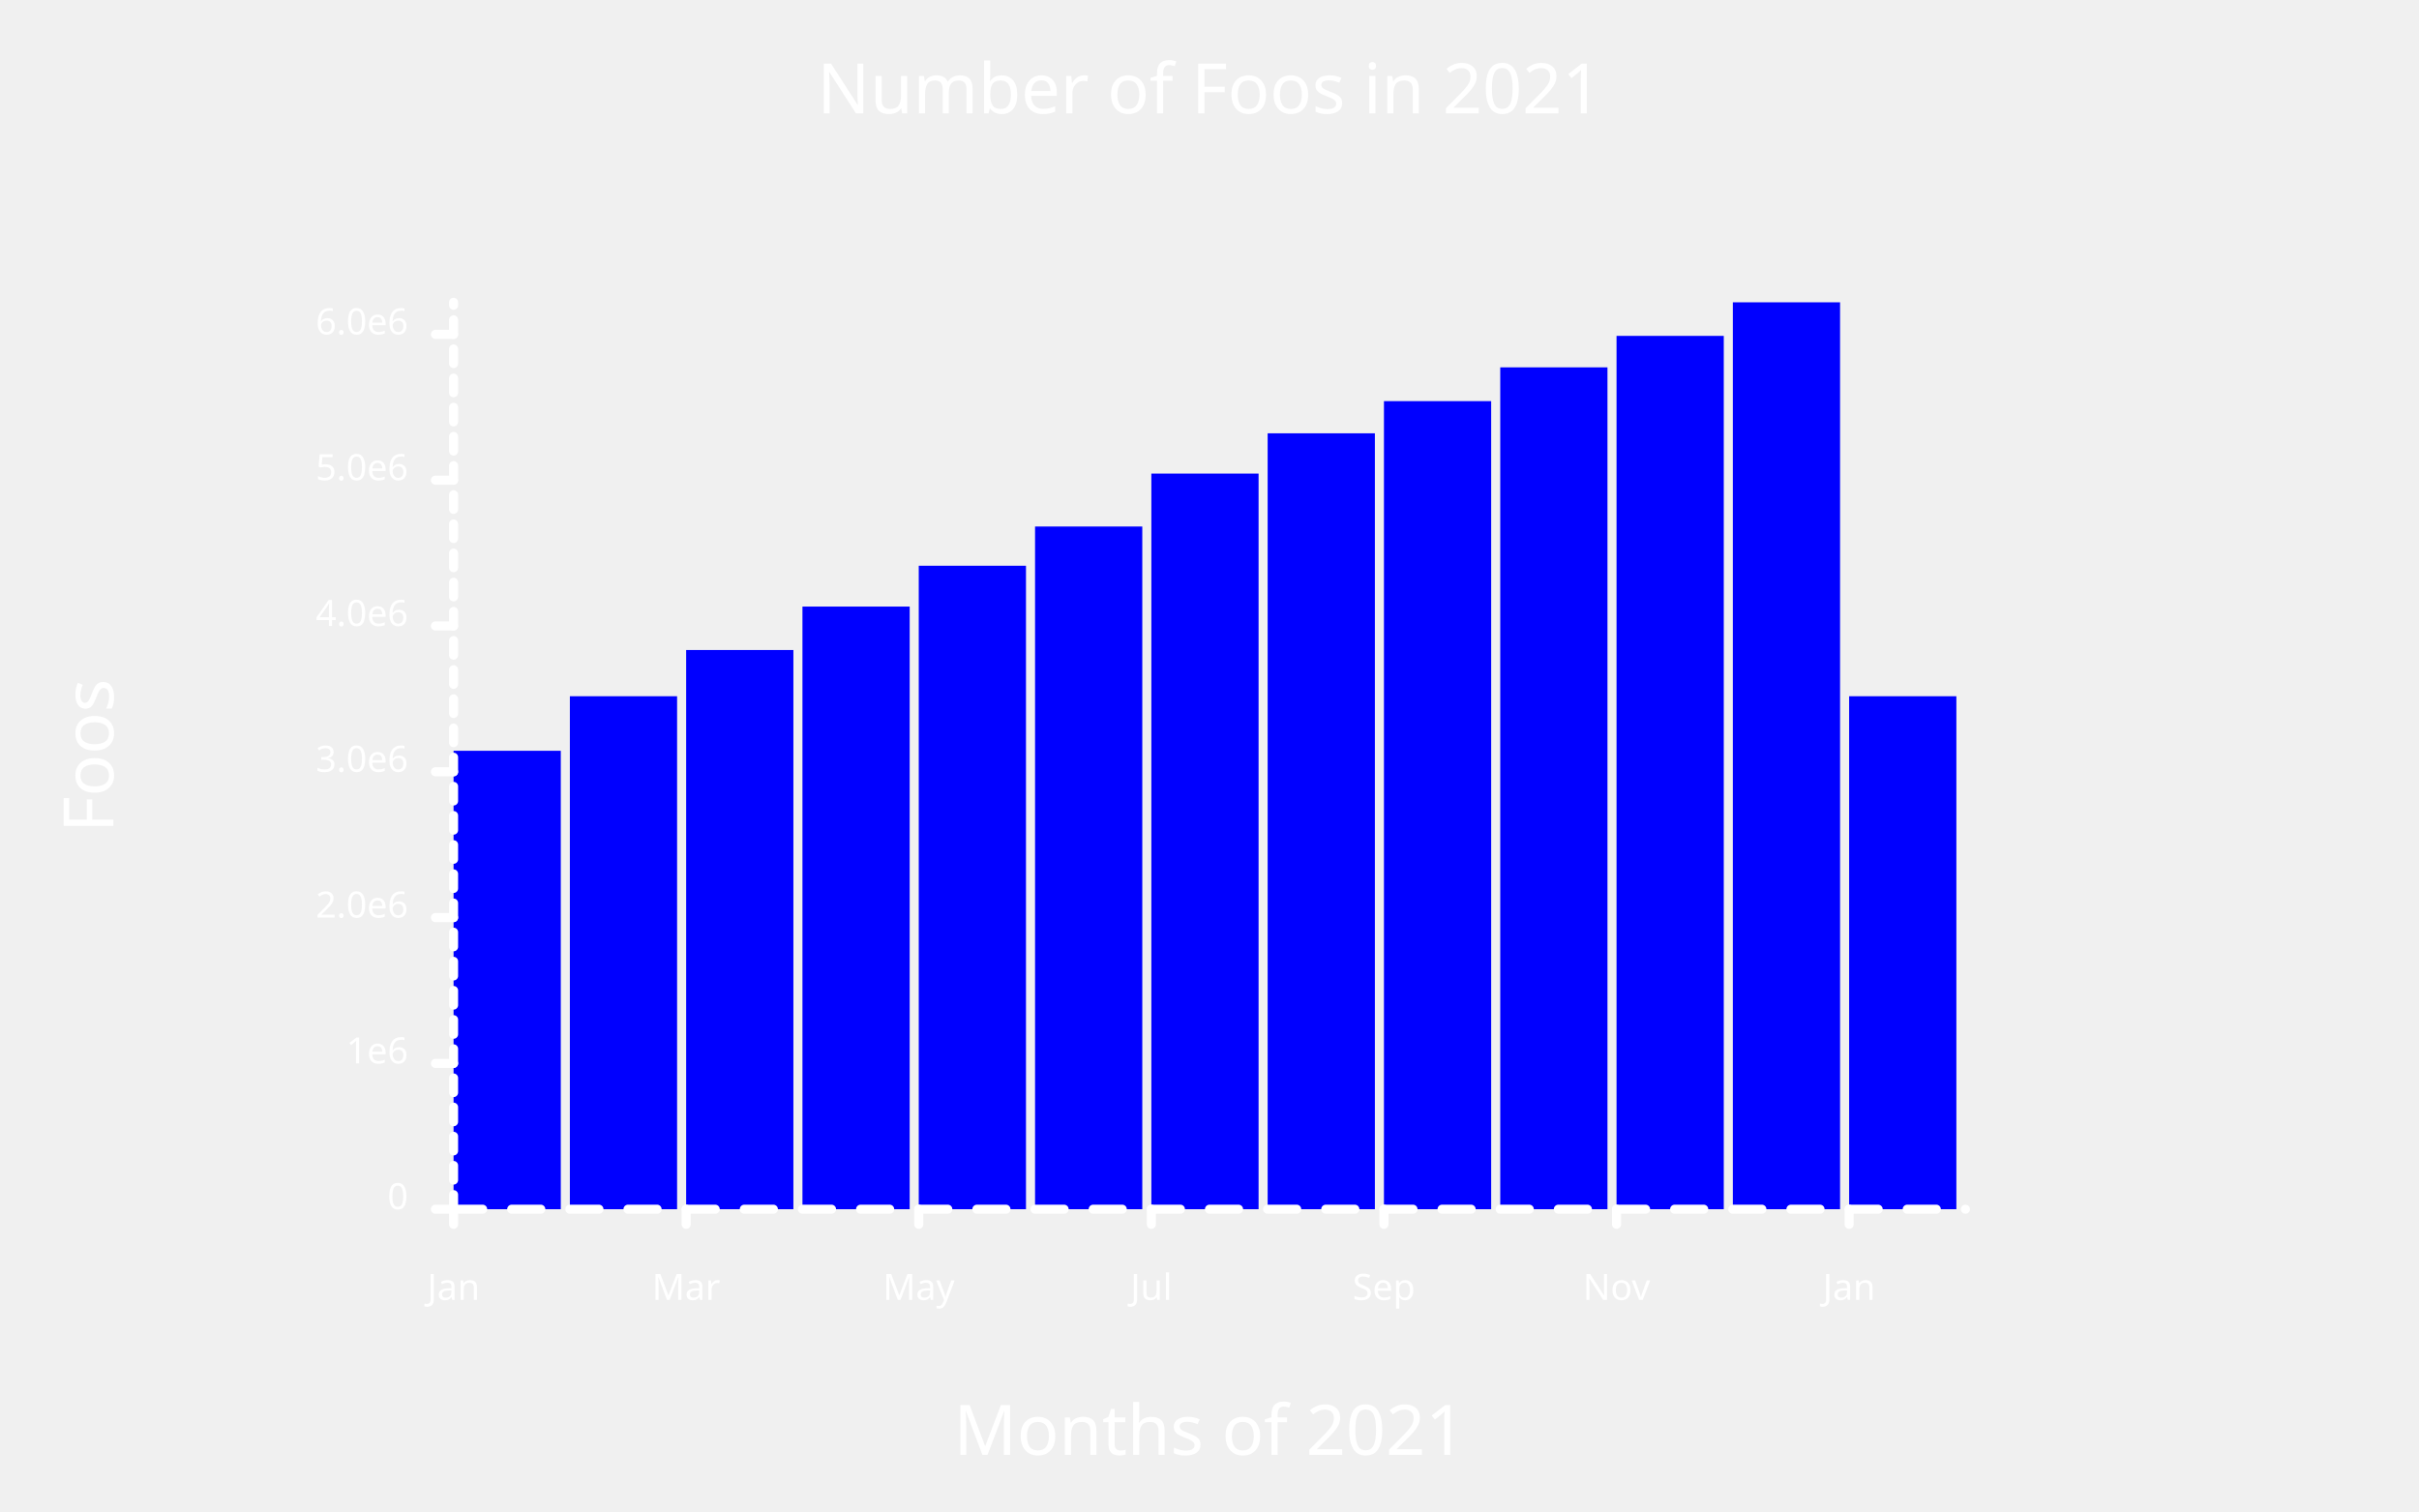
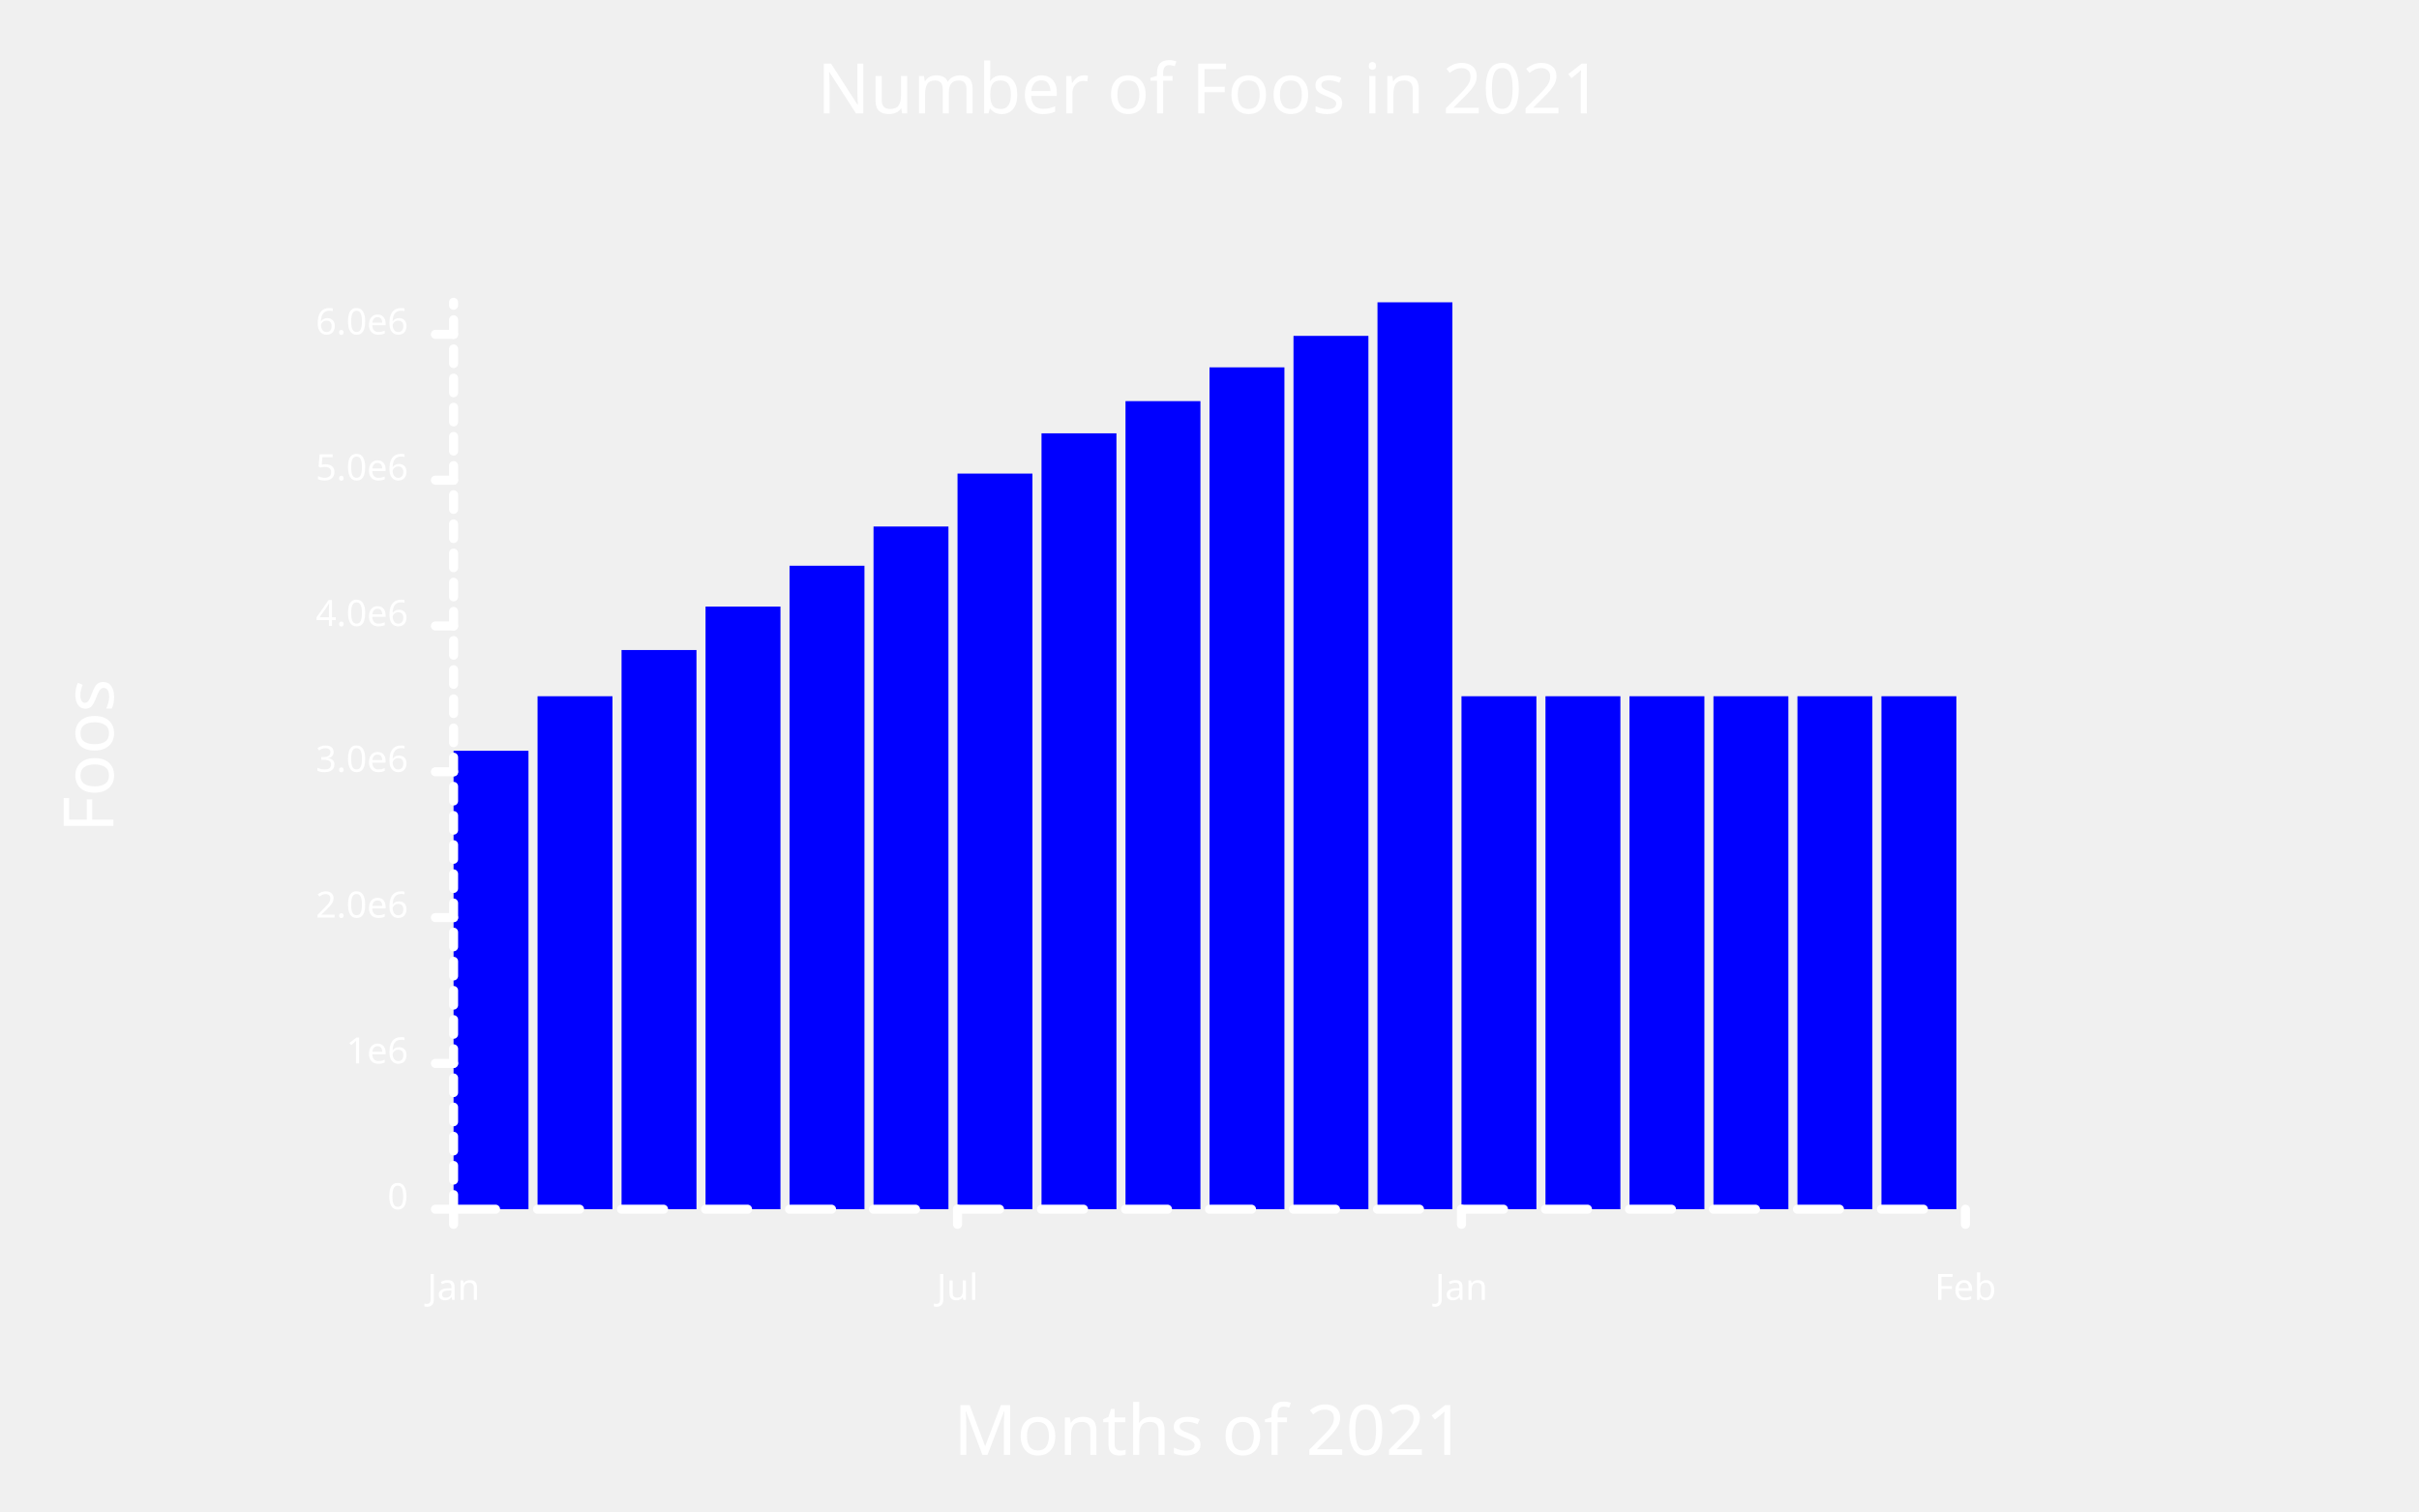
<svg xmlns="http://www.w3.org/2000/svg" width="800" class="poloto_background poloto" height="500" viewBox="0 0 800 500">
  <style>.poloto { stroke-linecap:round; stroke-linejoin:round; font-family: 'Tahoma', sans-serif; stroke-width:2; } .scatter{stroke-width:7} .poloto_text{fill: white;} .poloto_axis_lines{stroke: white;stroke-width:3;fill:none;stroke-dasharray:none} .poloto_background{background-color: #262626;} .poloto0stroke{stroke:  blue;} .poloto1stroke{stroke:  red;} .poloto2stroke{stroke:  green;} .poloto3stroke{stroke:  gold;} .poloto4stroke{stroke:  aqua;} .poloto5stroke{stroke:  lime;} .poloto6stroke{stroke:  orange;} .poloto7stroke{stroke:  chocolate;} .poloto0fill{fill:blue;} .poloto1fill{fill:red;} .poloto2fill{fill:green;} .poloto3fill{fill:gold;} .poloto4fill{fill:aqua;} .poloto5fill{fill:lime;} .poloto6fill{fill:orange;} .poloto7fill{fill:chocolate;}</style>
  <text class="poloto_text" alignment-baseline="middle" text-anchor="start" font-size="large" x="675" y="100" />
  <g class="poloto0fill">
-     <rect x="150" y="248.353" width="35.462" height="151.647" />
-     <rect x="188.462" y="230.313" width="35.462" height="169.687" />
-     <rect x="226.923" y="215.023" width="35.462" height="184.977" />
-     <rect x="265.385" y="200.65" width="35.462" height="199.35" />
-     <rect x="303.846" y="187.144" width="35.462" height="212.856" />
-     <rect x="342.308" y="174.169" width="35.462" height="225.831" />
-     <rect x="380.769" y="156.66" width="35.462" height="243.34" />
-     <rect x="419.231" y="143.338" width="35.462" height="256.662" />
-     <rect x="457.692" y="132.693" width="35.462" height="267.307" />
-     <rect x="496.154" y="121.517" width="35.462" height="278.483" />
-     <rect x="534.615" y="111.108" width="35.462" height="288.892" />
-     <rect x="573.077" y="100" width="35.462" height="300" />
-     <rect x="611.538" y="230.313" width="35.462" height="169.687" />
+     <rect x="150" y="248.353" width="24.778" height="151.647" />
+     <rect x="177.778" y="230.313" width="24.778" height="169.687" />
+     <rect x="205.556" y="215.023" width="24.778" height="184.977" />
+     <rect x="233.333" y="200.65" width="24.778" height="199.35" />
+     <rect x="261.111" y="187.144" width="24.778" height="212.856" />
+     <rect x="288.889" y="174.169" width="24.778" height="225.831" />
+     <rect x="316.667" y="156.66" width="24.778" height="243.34" />
+     <rect x="344.444" y="143.338" width="24.778" height="256.662" />
+     <rect x="372.222" y="132.693" width="24.778" height="267.307" />
+     <rect x="400" y="121.517" width="24.778" height="278.483" />
+     <rect x="427.778" y="111.108" width="24.778" height="288.892" />
+     <rect x="455.556" y="100" width="24.778" height="300" />
+     <rect x="483.333" y="230.313" width="24.778" height="169.687" />
+     <rect x="511.111" y="230.313" width="24.778" height="169.687" />
+     <rect x="538.889" y="230.313" width="24.778" height="169.687" />
+     <rect x="566.667" y="230.313" width="24.778" height="169.687" />
+     <rect x="594.444" y="230.313" width="24.778" height="169.687" />
+     <rect x="622.222" y="230.313" width="24.778" height="169.687" />
  </g>
  <text class="poloto_text" alignment-baseline="start" text-anchor="middle" font-size="x-large" x="400" y="37.5">Number of Foos in 2021</text>
  <text class="poloto_text" alignment-baseline="start" text-anchor="middle" font-size="x-large" x="400" y="481.25">Months of 2021</text>
  <text class="poloto_text" alignment-baseline="start" text-anchor="middle" font-size="x-large" transform="rotate(-90,37.5,250)" x="37.5" y="250">Foos</text>
  <line class="poloto_axis_lines" stroke="black" x1="150" x2="150" y1="400" y2="405" />
  <text class="poloto_text" alignment-baseline="start" text-anchor="middle" x="150" y="430"> Jan</text>
-   <line class="poloto_axis_lines" stroke="black" x1="226.923" x2="226.923" y1="400" y2="405" />
-   <text class="poloto_text" alignment-baseline="start" text-anchor="middle" x="226.923" y="430"> Mar</text>
-   <line class="poloto_axis_lines" stroke="black" x1="303.846" x2="303.846" y1="400" y2="405" />
-   <text class="poloto_text" alignment-baseline="start" text-anchor="middle" x="303.846" y="430"> May</text>
-   <line class="poloto_axis_lines" stroke="black" x1="380.769" x2="380.769" y1="400" y2="405" />
-   <text class="poloto_text" alignment-baseline="start" text-anchor="middle" x="380.769" y="430"> Jul</text>
-   <line class="poloto_axis_lines" stroke="black" x1="457.692" x2="457.692" y1="400" y2="405" />
-   <text class="poloto_text" alignment-baseline="start" text-anchor="middle" x="457.692" y="430"> Sep</text>
-   <line class="poloto_axis_lines" stroke="black" x1="534.615" x2="534.615" y1="400" y2="405" />
-   <text class="poloto_text" alignment-baseline="start" text-anchor="middle" x="534.615" y="430"> Nov</text>
-   <line class="poloto_axis_lines" stroke="black" x1="611.538" x2="611.538" y1="400" y2="405" />
-   <text class="poloto_text" alignment-baseline="start" text-anchor="middle" x="611.538" y="430"> Jan</text>
+   <line class="poloto_axis_lines" stroke="black" x1="316.667" x2="316.667" y1="400" y2="405" />
+   <text class="poloto_text" alignment-baseline="start" text-anchor="middle" x="316.667" y="430"> Jul</text>
+   <line class="poloto_axis_lines" stroke="black" x1="483.333" x2="483.333" y1="400" y2="405" />
+   <text class="poloto_text" alignment-baseline="start" text-anchor="middle" x="483.333" y="430"> Jan</text>
+   <line class="poloto_axis_lines" stroke="black" x1="650" x2="650" y1="400" y2="405" />
+   <text class="poloto_text" alignment-baseline="start" text-anchor="middle" x="650" y="430"> Feb</text>
  <line class="poloto_axis_lines" stroke="black" x1="150" x2="144" y1="400" y2="400" />
  <text class="poloto_text" alignment-baseline="middle" text-anchor="end" x="135" y="400"> 0</text>
  <line class="poloto_axis_lines" stroke="black" x1="150" x2="144" y1="351.766" y2="351.766" />
  <text class="poloto_text" alignment-baseline="middle" text-anchor="end" x="135" y="351.766"> 1e6</text>
  <line class="poloto_axis_lines" stroke="black" x1="150" x2="144" y1="303.532" y2="303.532" />
  <text class="poloto_text" alignment-baseline="middle" text-anchor="end" x="135" y="303.532"> 2.0e6</text>
  <line class="poloto_axis_lines" stroke="black" x1="150" x2="144" y1="255.298" y2="255.298" />
  <text class="poloto_text" alignment-baseline="middle" text-anchor="end" x="135" y="255.298"> 3.0e6</text>
  <line class="poloto_axis_lines" stroke="black" x1="150" x2="144" y1="207.065" y2="207.065" />
  <text class="poloto_text" alignment-baseline="middle" text-anchor="end" x="135" y="207.065"> 4.0e6</text>
  <line class="poloto_axis_lines" stroke="black" x1="150" x2="144" y1="158.831" y2="158.831" />
  <text class="poloto_text" alignment-baseline="middle" text-anchor="end" x="135" y="158.831"> 5.0e6</text>
  <line class="poloto_axis_lines" stroke="black" x1="150" x2="144" y1="110.597" y2="110.597" />
  <text class="poloto_text" alignment-baseline="middle" text-anchor="end" x="135" y="110.597"> 6.0e6</text>
-   <path stroke="black" fill="none" class="poloto_axis_lines" style="stroke-dasharray:9.615;stroke-dashoffset:-0;" d=" M 150 400 L 650 400" />
+   <path stroke="black" fill="none" class="poloto_axis_lines" style="stroke-dasharray:13.889;stroke-dashoffset:-0;" d=" M 150 400 L 650 400" />
  <path stroke="black" fill="none" class="poloto_axis_lines" style="stroke-dasharray:4.823;stroke-dashoffset:-0;" d=" M 150 400 L 150 100" />
</svg>
